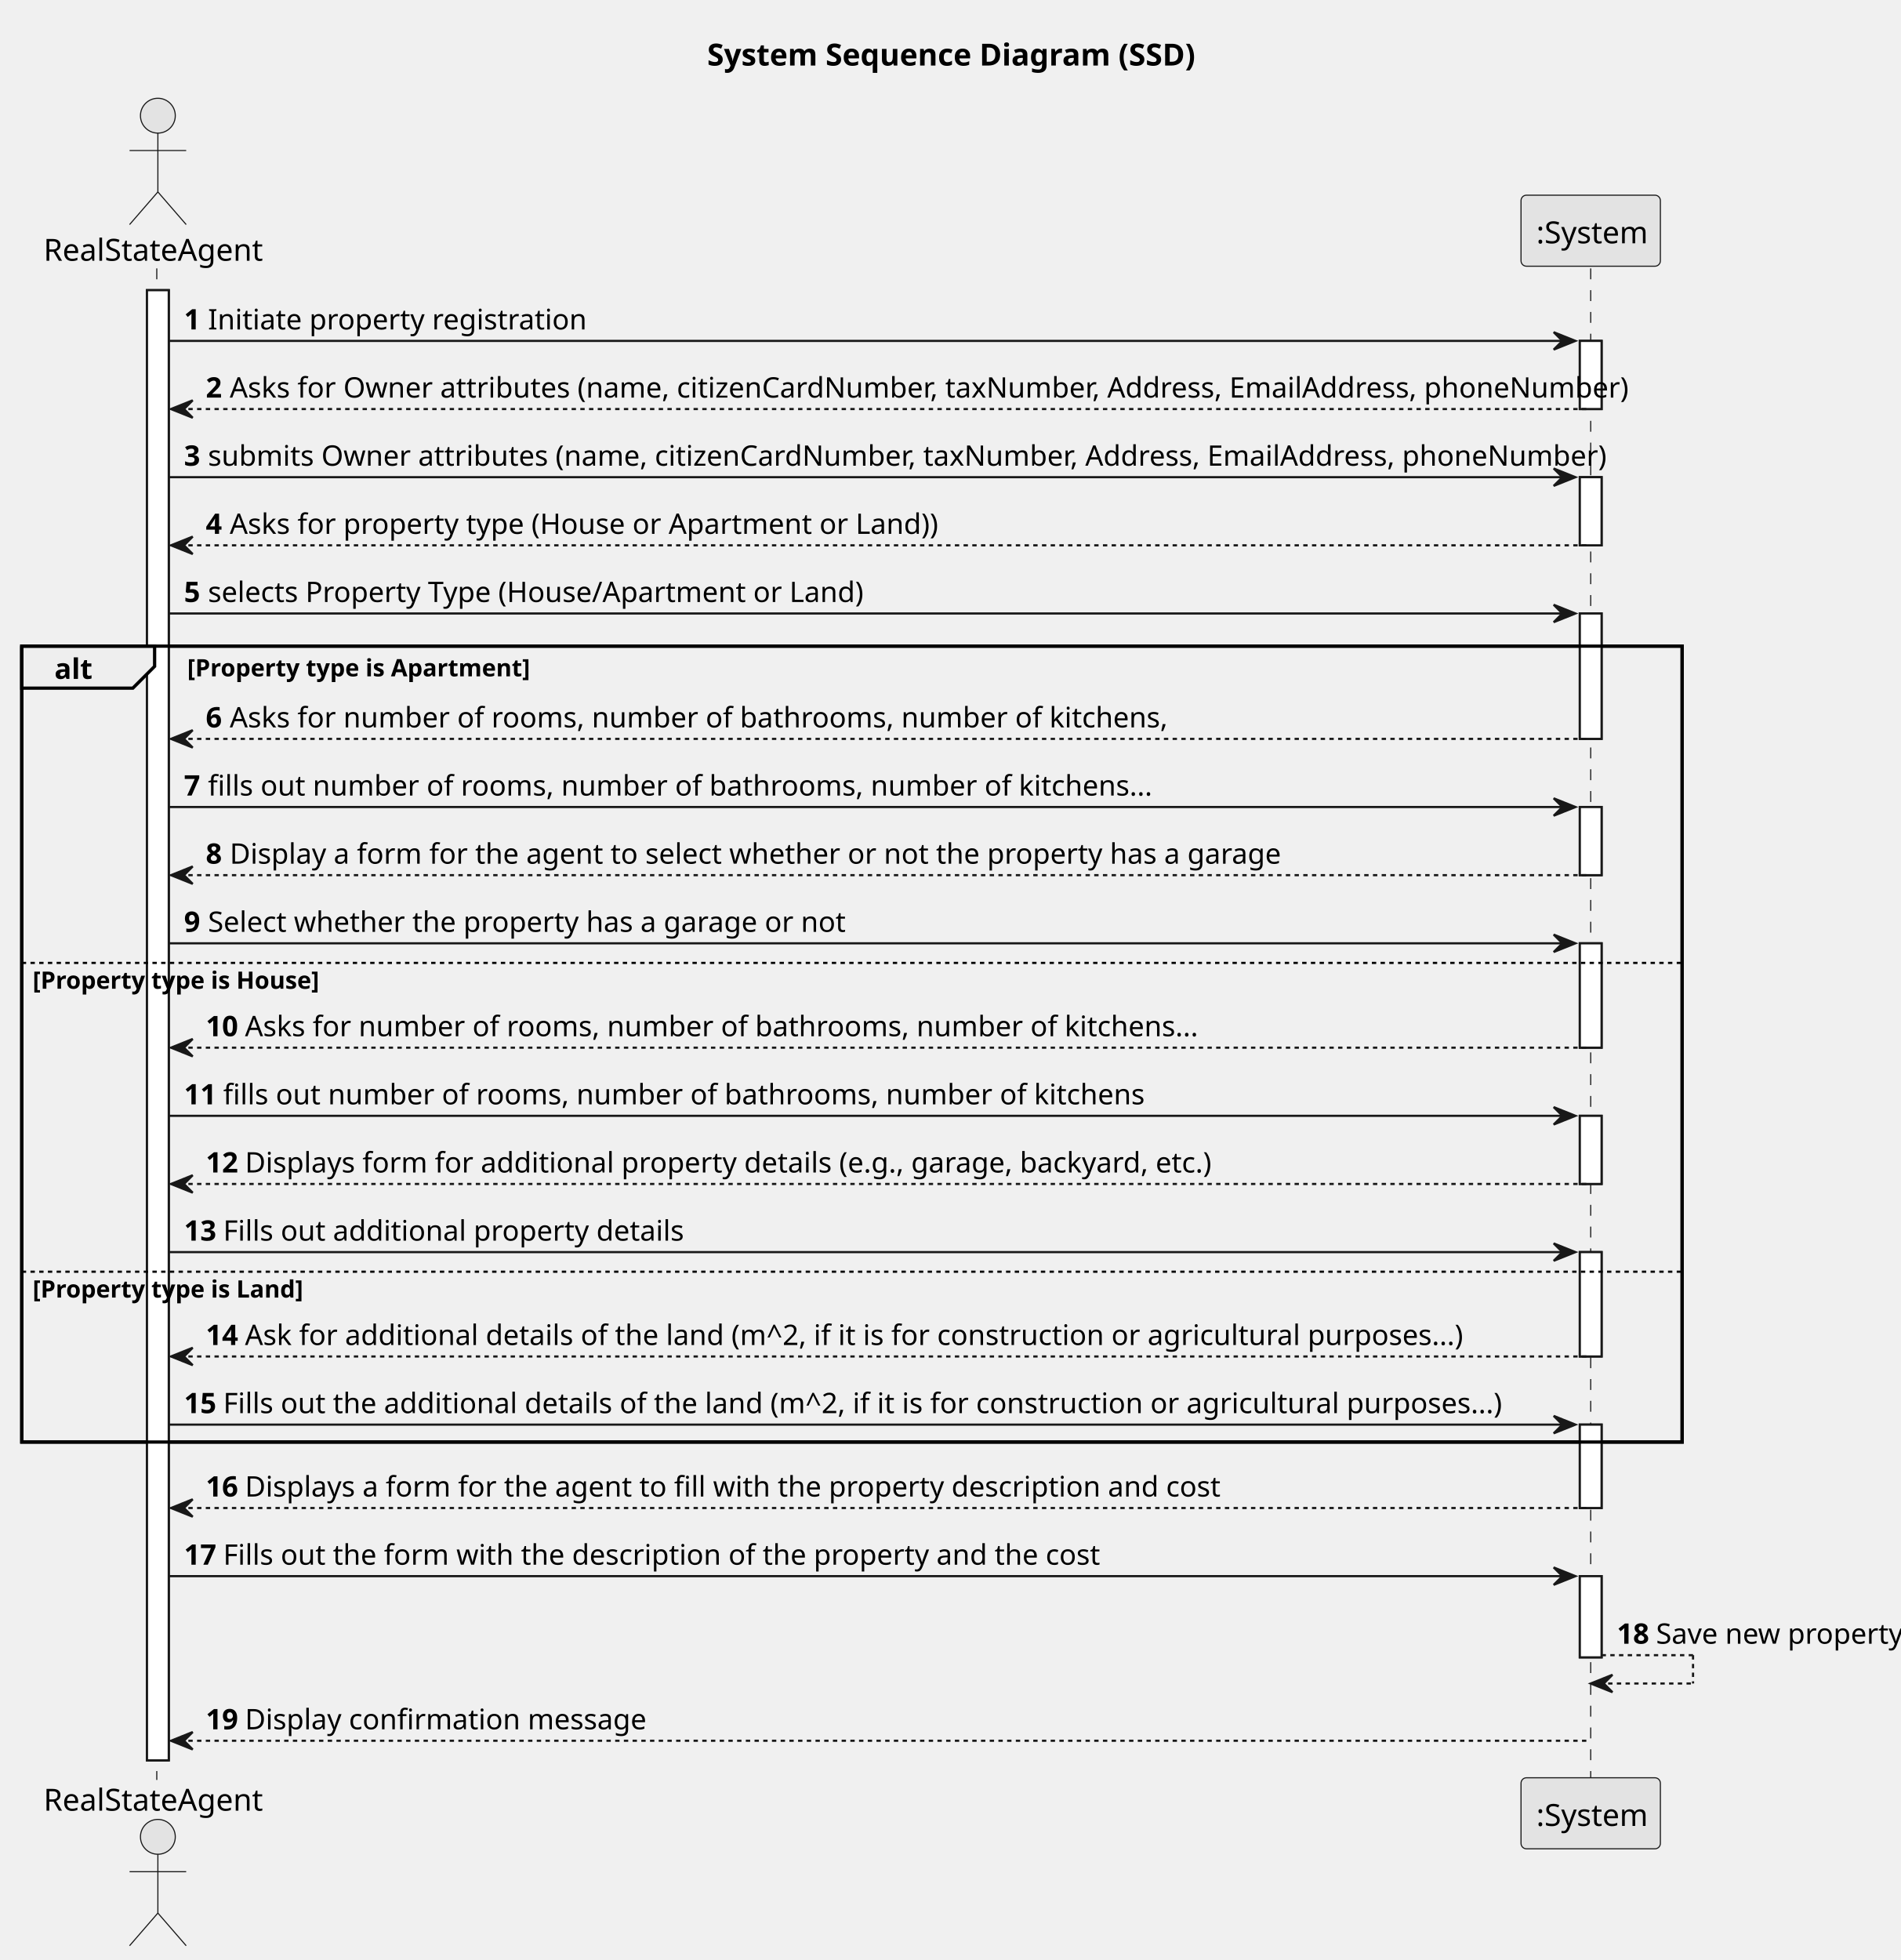
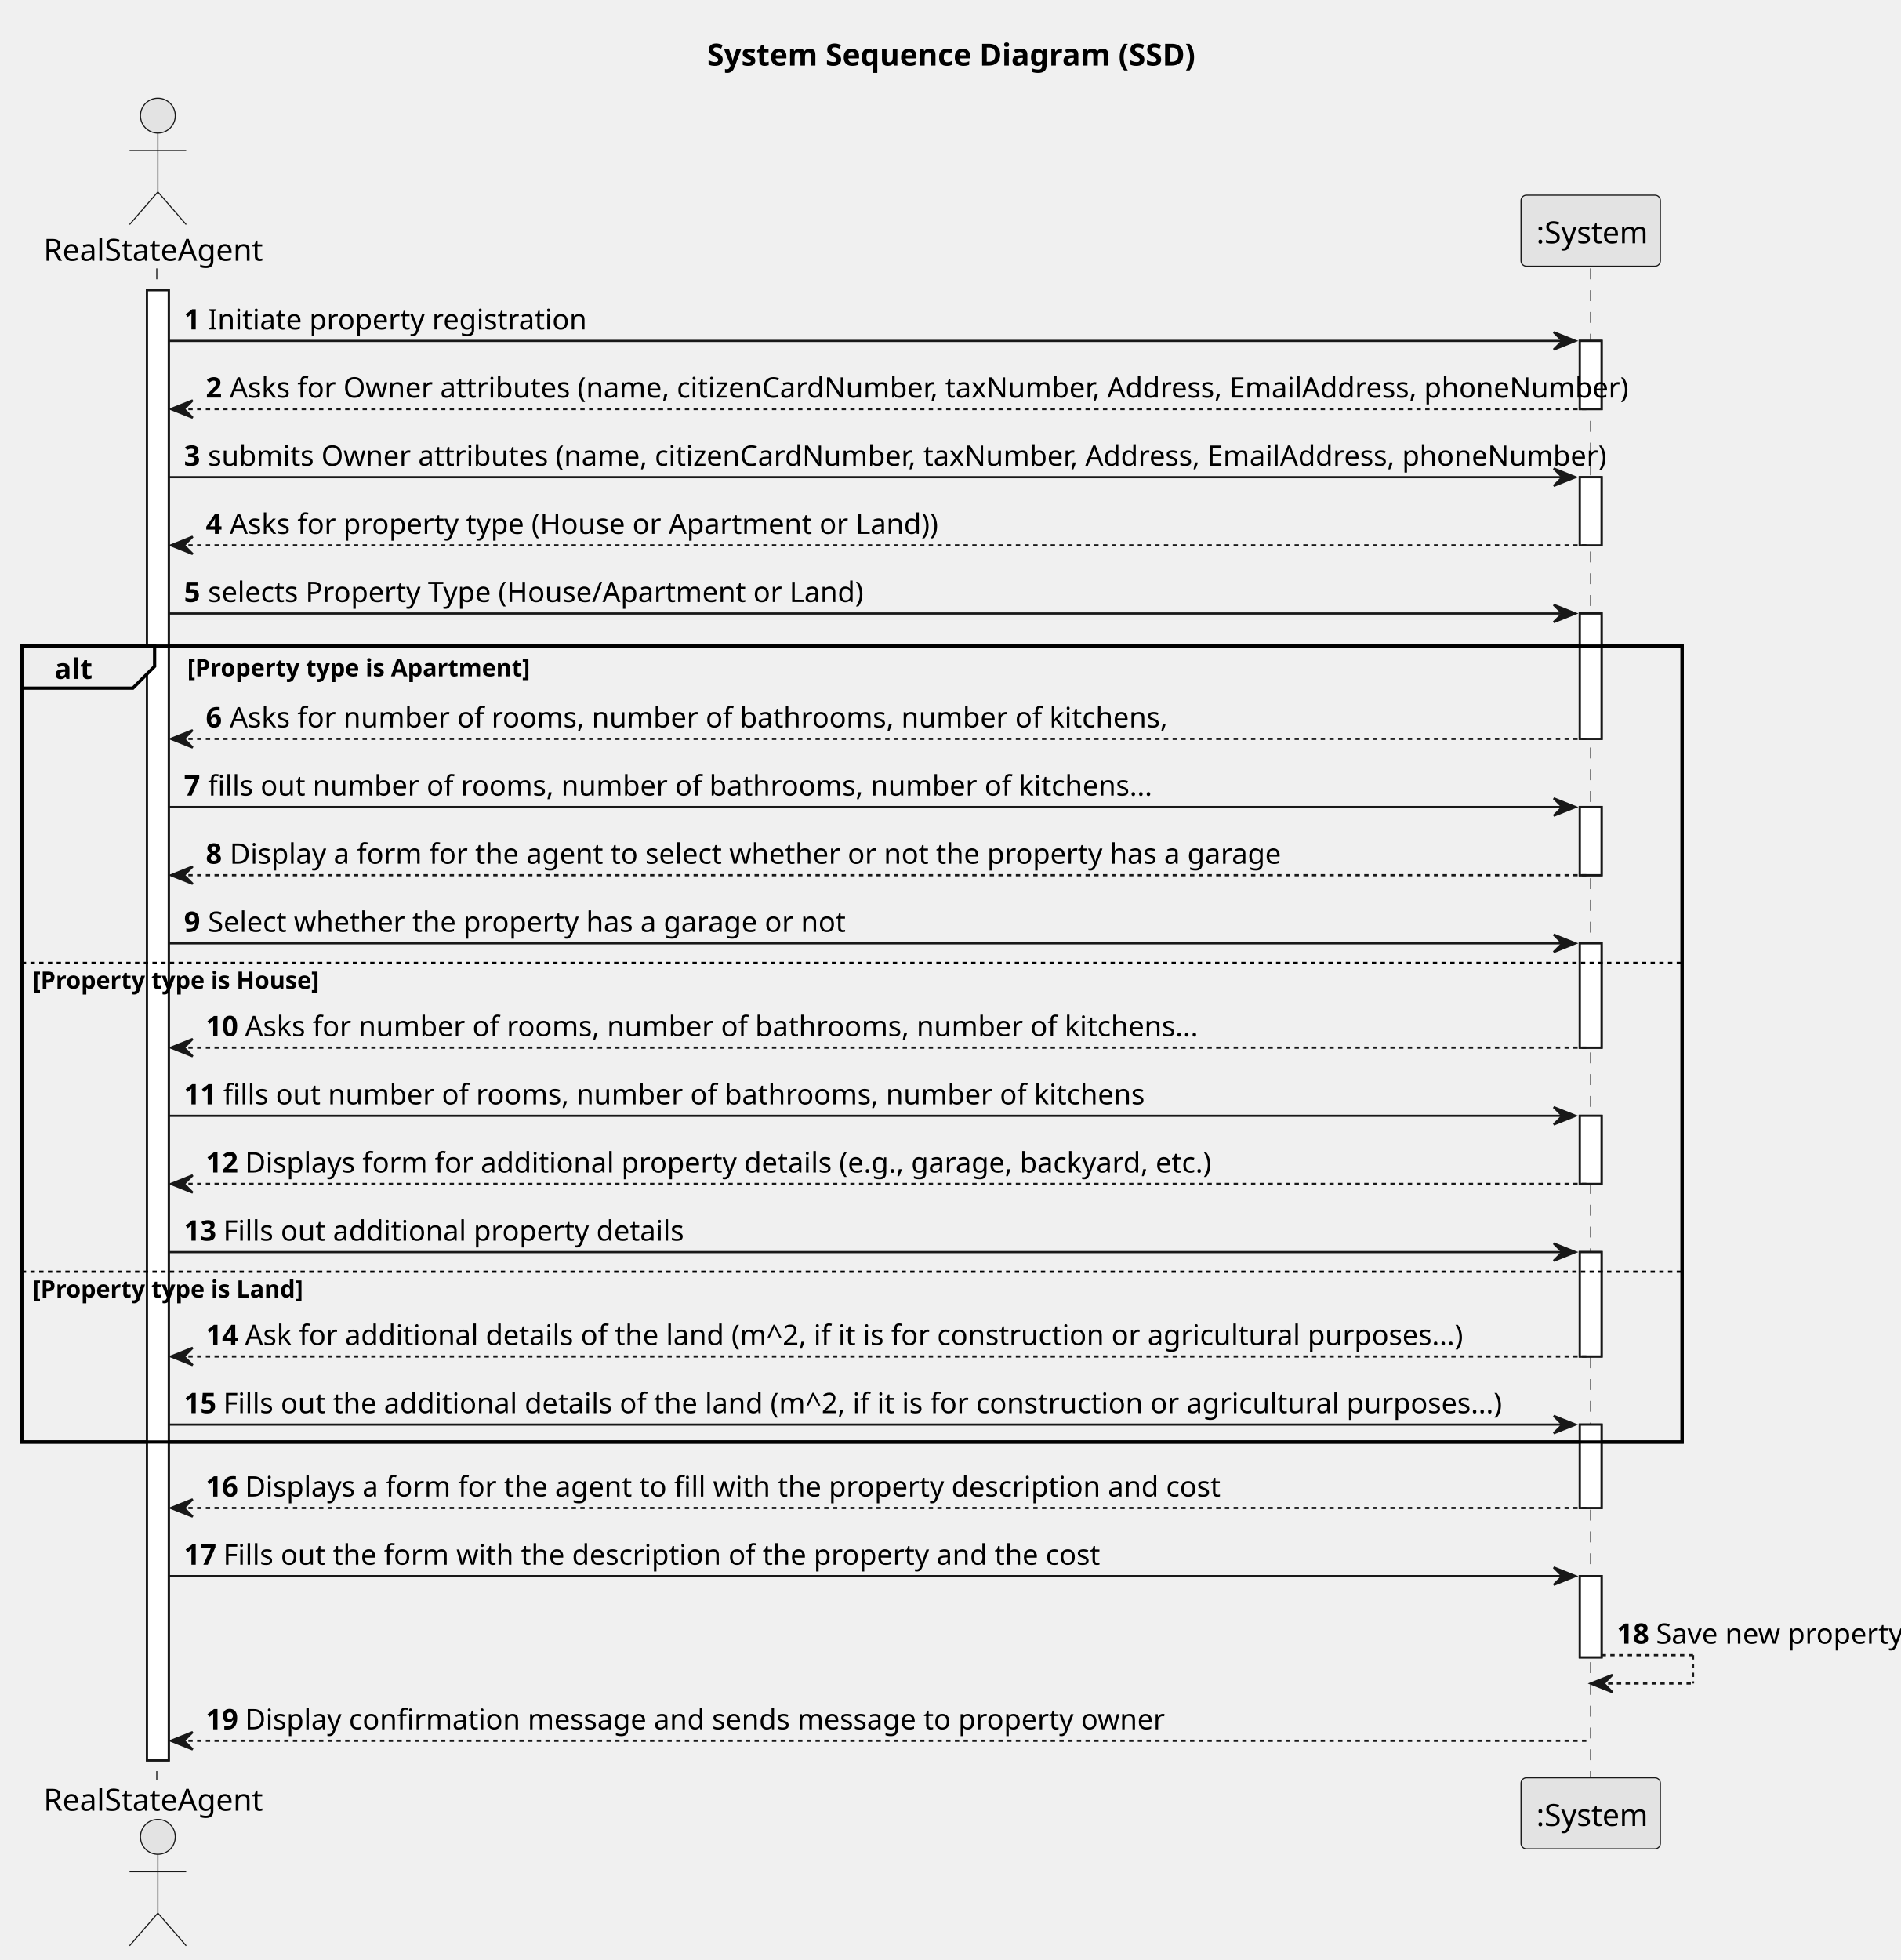
<svg xmlns="http://www.w3.org/2000/svg" contentStyleType="text/css" height="900px" preserveAspectRatio="none" style="width:873px;height:900px;background:#FFFFFF;" version="1.1" viewBox="0 0 873 900" width="873px" zoomAndPan="magnify">
  <defs />
  <g>
    <text fill="#000000" font-family="sans-serif" font-size="14" font-weight="bold" lengthAdjust="spacing" textLength="228" x="324.75" y="30.107">System Sequence Diagram (SSD)</text>
    <rect fill="#FFFFFF" height="675.082" style="stroke:#181818;stroke-width:1.0;" width="10" x="67.5" y="133.242" />
    <rect fill="#FFFFFF" height="31.291" style="stroke:#181818;stroke-width:1.0;" width="10" x="725.5" y="156.533" />
    <rect fill="#FFFFFF" height="31.291" style="stroke:#181818;stroke-width:1.0;" width="10" x="725.5" y="219.115" />
    <rect fill="#FFFFFF" height="57.582" style="stroke:#181818;stroke-width:1.0;" width="10" x="725.5" y="281.697" />
    <rect fill="#FFFFFF" height="31.291" style="stroke:#181818;stroke-width:1.0;" width="10" x="725.5" y="370.57" />
    <rect fill="#FFFFFF" height="47.922" style="stroke:#181818;stroke-width:1.0;" width="10" x="725.5" y="433.152" />
    <rect fill="#FFFFFF" height="31.291" style="stroke:#181818;stroke-width:1.0;" width="10" x="725.5" y="512.365" />
    <rect fill="#FFFFFF" height="47.922" style="stroke:#181818;stroke-width:1.0;" width="10" x="725.5" y="574.947" />
    <rect fill="#FFFFFF" height="38.291" style="stroke:#181818;stroke-width:1.0;" width="10" x="725.5" y="654.16" />
    <rect fill="#FFFFFF" height="37.291" style="stroke:#181818;stroke-width:1.0;" width="10" x="725.5" y="723.742" />
    <rect fill="none" height="365.463" style="stroke:#000000;stroke-width:1.5;" width="762.5" x="10" y="296.697" />
    <line style="stroke:#181818;stroke-width:0.5;stroke-dasharray:5.0,5.0;" x1="72" x2="72" y1="123.242" y2="817.324" />
    <line style="stroke:#181818;stroke-width:0.5;stroke-dasharray:5.0,5.0;" x1="730.5" x2="730.5" y1="123.242" y2="817.324" />
    <text fill="#000000" font-family="sans-serif" font-size="14" lengthAdjust="spacing" textLength="99" x="20" y="119.728">RealStateAgent</text>
    <ellipse cx="72.5" cy="53.121" fill="#E3E3E3" rx="8" ry="8" style="stroke:#181818;stroke-width:0.5;" />
    <path d="M72.5,61.121 L72.5,88.121 M59.5,69.121 L85.5,69.121 M72.5,88.121 L59.5,103.121 M72.5,88.121 L85.5,103.121 " fill="none" style="stroke:#181818;stroke-width:0.5;" />
    <text fill="#000000" font-family="sans-serif" font-size="14" lengthAdjust="spacing" textLength="99" x="20" y="831.432">RealStateAgent</text>
    <ellipse cx="72.5" cy="843.445" fill="#E3E3E3" rx="8" ry="8" style="stroke:#181818;stroke-width:0.5;" />
    <path d="M72.5,851.445 L72.5,878.445 M59.5,859.445 L85.5,859.445 M72.5,878.445 L59.5,893.445 M72.5,878.445 L85.5,893.445 " fill="none" style="stroke:#181818;stroke-width:0.5;" />
    <rect fill="#E3E3E3" height="32.621" rx="2.5" ry="2.5" style="stroke:#181818;stroke-width:0.5;" width="64" x="698.5" y="89.621" />
    <text fill="#000000" font-family="sans-serif" font-size="14" lengthAdjust="spacing" textLength="50" x="705.5" y="111.728">:System</text>
    <rect fill="#E3E3E3" height="32.621" rx="2.5" ry="2.5" style="stroke:#181818;stroke-width:0.5;" width="64" x="698.5" y="816.324" />
    <text fill="#000000" font-family="sans-serif" font-size="14" lengthAdjust="spacing" textLength="50" x="705.5" y="838.432">:System</text>
    <rect fill="#FFFFFF" height="675.082" style="stroke:#181818;stroke-width:1.0;" width="10" x="67.5" y="133.242" />
    <rect fill="#FFFFFF" height="31.291" style="stroke:#181818;stroke-width:1.0;" width="10" x="725.5" y="156.533" />
    <rect fill="#FFFFFF" height="31.291" style="stroke:#181818;stroke-width:1.0;" width="10" x="725.5" y="219.115" />
    <rect fill="#FFFFFF" height="57.582" style="stroke:#181818;stroke-width:1.0;" width="10" x="725.5" y="281.697" />
    <rect fill="#FFFFFF" height="31.291" style="stroke:#181818;stroke-width:1.0;" width="10" x="725.5" y="370.57" />
    <rect fill="#FFFFFF" height="47.922" style="stroke:#181818;stroke-width:1.0;" width="10" x="725.5" y="433.152" />
    <rect fill="#FFFFFF" height="31.291" style="stroke:#181818;stroke-width:1.0;" width="10" x="725.5" y="512.365" />
    <rect fill="#FFFFFF" height="47.922" style="stroke:#181818;stroke-width:1.0;" width="10" x="725.5" y="574.947" />
    <rect fill="#FFFFFF" height="38.291" style="stroke:#181818;stroke-width:1.0;" width="10" x="725.5" y="654.16" />
    <rect fill="#FFFFFF" height="37.291" style="stroke:#181818;stroke-width:1.0;" width="10" x="725.5" y="723.742" />
    <polygon fill="#181818" points="713.5,152.533,723.5,156.533,713.5,160.533,717.5,156.533" style="stroke:#181818;stroke-width:1.0;" />
    <line style="stroke:#181818;stroke-width:1.0;" x1="77.5" x2="719.5" y1="156.533" y2="156.533" />
    <text fill="#000000" font-family="sans-serif" font-size="13" font-weight="bold" lengthAdjust="spacing" textLength="7" x="84.5" y="151.27">1</text>
    <text fill="#000000" font-family="sans-serif" font-size="13" lengthAdjust="spacing" textLength="157" x="95.5" y="151.27">Initiate property registration</text>
    <polygon fill="#181818" points="88.5,183.824,78.5,187.824,88.5,191.824,84.5,187.824" style="stroke:#181818;stroke-width:1.0;" />
    <line style="stroke:#181818;stroke-width:1.0;stroke-dasharray:2.0,2.0;" x1="82.5" x2="729.5" y1="187.824" y2="187.824" />
    <text fill="#000000" font-family="sans-serif" font-size="13" font-weight="bold" lengthAdjust="spacing" textLength="7" x="94.5" y="182.561">2</text>
    <text fill="#000000" font-family="sans-serif" font-size="13" lengthAdjust="spacing" textLength="613" x="105.5" y="182.561">Asks for Owner attributes (name, citizenCardNumber, taxNumber, Address, EmailAddress, phoneNumber)</text>
    <polygon fill="#181818" points="713.5,215.115,723.5,219.115,713.5,223.115,717.5,219.115" style="stroke:#181818;stroke-width:1.0;" />
    <line style="stroke:#181818;stroke-width:1.0;" x1="77.5" x2="719.5" y1="219.115" y2="219.115" />
    <text fill="#000000" font-family="sans-serif" font-size="13" font-weight="bold" lengthAdjust="spacing" textLength="7" x="84.5" y="213.852">3</text>
    <text fill="#000000" font-family="sans-serif" font-size="13" lengthAdjust="spacing" textLength="611" x="95.5" y="213.852">submits Owner attributes (name, citizenCardNumber, taxNumber, Address, EmailAddress, phoneNumber)</text>
    <polygon fill="#181818" points="88.5,246.406,78.5,250.406,88.5,254.406,84.5,250.406" style="stroke:#181818;stroke-width:1.0;" />
    <line style="stroke:#181818;stroke-width:1.0;stroke-dasharray:2.0,2.0;" x1="82.5" x2="729.5" y1="250.406" y2="250.406" />
    <text fill="#000000" font-family="sans-serif" font-size="13" font-weight="bold" lengthAdjust="spacing" textLength="7" x="94.5" y="245.144">4</text>
    <text fill="#000000" font-family="sans-serif" font-size="13" lengthAdjust="spacing" textLength="307" x="105.5" y="245.144">Asks for property type (House or Apartment or Land))</text>
    <polygon fill="#181818" points="713.5,277.697,723.5,281.697,713.5,285.697,717.5,281.697" style="stroke:#181818;stroke-width:1.0;" />
    <line style="stroke:#181818;stroke-width:1.0;" x1="77.5" x2="719.5" y1="281.697" y2="281.697" />
    <text fill="#000000" font-family="sans-serif" font-size="13" font-weight="bold" lengthAdjust="spacing" textLength="7" x="84.5" y="276.435">5</text>
    <text fill="#000000" font-family="sans-serif" font-size="13" lengthAdjust="spacing" textLength="287" x="95.5" y="276.435">selects Property Type (House/Apartment or Land)</text>
    <path d="M10,296.697 L71,296.697 L71,305.988 L61,315.988 L10,315.988 L10,296.697 " fill="#EEEEEE" style="stroke:#000000;stroke-width:1.5;" />
    <rect fill="none" height="365.463" style="stroke:#000000;stroke-width:1.5;" width="762.5" x="10" y="296.697" />
    <text fill="#000000" font-family="sans-serif" font-size="13" font-weight="bold" lengthAdjust="spacing" textLength="16" x="25" y="311.726">alt</text>
    <text fill="#000000" font-family="sans-serif" font-size="11" font-weight="bold" lengthAdjust="spacing" textLength="158" x="86" y="310.567">[Property type is Apartment]</text>
    <polygon fill="#181818" points="88.5,335.279,78.5,339.279,88.5,343.279,84.5,339.279" style="stroke:#181818;stroke-width:1.0;" />
    <line style="stroke:#181818;stroke-width:1.0;stroke-dasharray:2.0,2.0;" x1="82.5" x2="729.5" y1="339.279" y2="339.279" />
    <text fill="#000000" font-family="sans-serif" font-size="13" font-weight="bold" lengthAdjust="spacing" textLength="7" x="94.5" y="334.017">6</text>
    <text fill="#000000" font-family="sans-serif" font-size="13" lengthAdjust="spacing" textLength="401" x="105.5" y="334.017">Asks for number of rooms, number of bathrooms, number of kitchens,</text>
    <polygon fill="#181818" points="713.5,366.57,723.5,370.57,713.5,374.57,717.5,370.57" style="stroke:#181818;stroke-width:1.0;" />
    <line style="stroke:#181818;stroke-width:1.0;" x1="77.5" x2="719.5" y1="370.57" y2="370.57" />
    <text fill="#000000" font-family="sans-serif" font-size="13" font-weight="bold" lengthAdjust="spacing" textLength="7" x="84.5" y="365.308">7</text>
    <text fill="#000000" font-family="sans-serif" font-size="13" lengthAdjust="spacing" textLength="402" x="95.5" y="365.308">fills out number of rooms, number of bathrooms, number of kitchens...</text>
    <polygon fill="#181818" points="88.5,397.861,78.5,401.861,88.5,405.861,84.5,401.861" style="stroke:#181818;stroke-width:1.0;" />
    <line style="stroke:#181818;stroke-width:1.0;stroke-dasharray:2.0,2.0;" x1="82.5" x2="729.5" y1="401.861" y2="401.861" />
    <text fill="#000000" font-family="sans-serif" font-size="13" font-weight="bold" lengthAdjust="spacing" textLength="7" x="94.5" y="396.599">8</text>
    <text fill="#000000" font-family="sans-serif" font-size="13" lengthAdjust="spacing" textLength="451" x="105.5" y="396.599">Display a form for the agent to select whether or not the property has a garage</text>
    <polygon fill="#181818" points="713.5,429.152,723.5,433.152,713.5,437.152,717.5,433.152" style="stroke:#181818;stroke-width:1.0;" />
    <line style="stroke:#181818;stroke-width:1.0;" x1="77.5" x2="719.5" y1="433.152" y2="433.152" />
    <text fill="#000000" font-family="sans-serif" font-size="13" font-weight="bold" lengthAdjust="spacing" textLength="7" x="84.5" y="427.89">9</text>
    <text fill="#000000" font-family="sans-serif" font-size="13" lengthAdjust="spacing" textLength="275" x="95.5" y="427.89">Select whether the property has a garage or not</text>
    <line style="stroke:#000000;stroke-width:1.0;stroke-dasharray:2.0,2.0;" x1="10" x2="772.5" y1="442.152" y2="442.152" />
    <text fill="#000000" font-family="sans-serif" font-size="11" font-weight="bold" lengthAdjust="spacing" textLength="134" x="15" y="454.022">[Property type is House]</text>
    <polygon fill="#181818" points="88.5,477.074,78.5,481.074,88.5,485.074,84.5,481.074" style="stroke:#181818;stroke-width:1.0;" />
    <line style="stroke:#181818;stroke-width:1.0;stroke-dasharray:2.0,2.0;" x1="82.5" x2="729.5" y1="481.074" y2="481.074" />
    <text fill="#000000" font-family="sans-serif" font-size="13" font-weight="bold" lengthAdjust="spacing" textLength="14" x="94.5" y="475.812">10</text>
    <text fill="#000000" font-family="sans-serif" font-size="13" lengthAdjust="spacing" textLength="409" x="112.5" y="475.812">Asks for number of rooms, number of bathrooms, number of kitchens...</text>
    <polygon fill="#181818" points="713.5,508.365,723.5,512.365,713.5,516.365,717.5,512.365" style="stroke:#181818;stroke-width:1.0;" />
    <line style="stroke:#181818;stroke-width:1.0;" x1="77.5" x2="719.5" y1="512.365" y2="512.365" />
    <text fill="#000000" font-family="sans-serif" font-size="13" font-weight="bold" lengthAdjust="spacing" textLength="14" x="84.5" y="507.103">11</text>
    <text fill="#000000" font-family="sans-serif" font-size="13" lengthAdjust="spacing" textLength="390" x="102.5" y="507.103">fills out number of rooms, number of bathrooms, number of kitchens</text>
    <polygon fill="#181818" points="88.5,539.656,78.5,543.656,88.5,547.656,84.5,543.656" style="stroke:#181818;stroke-width:1.0;" />
    <line style="stroke:#181818;stroke-width:1.0;stroke-dasharray:2.0,2.0;" x1="82.5" x2="729.5" y1="543.656" y2="543.656" />
    <text fill="#000000" font-family="sans-serif" font-size="13" font-weight="bold" lengthAdjust="spacing" textLength="14" x="94.5" y="538.394">12</text>
    <text fill="#000000" font-family="sans-serif" font-size="13" lengthAdjust="spacing" textLength="421" x="112.5" y="538.394">Displays form for additional property details (e.g., garage, backyard, etc.)</text>
    <polygon fill="#181818" points="713.5,570.947,723.5,574.947,713.5,578.947,717.5,574.947" style="stroke:#181818;stroke-width:1.0;" />
    <line style="stroke:#181818;stroke-width:1.0;" x1="77.5" x2="719.5" y1="574.947" y2="574.947" />
    <text fill="#000000" font-family="sans-serif" font-size="13" font-weight="bold" lengthAdjust="spacing" textLength="14" x="84.5" y="569.685">13</text>
    <text fill="#000000" font-family="sans-serif" font-size="13" lengthAdjust="spacing" textLength="198" x="102.5" y="569.685">Fills out additional property details</text>
    <line style="stroke:#000000;stroke-width:1.0;stroke-dasharray:2.0,2.0;" x1="10" x2="772.5" y1="583.947" y2="583.947" />
    <text fill="#000000" font-family="sans-serif" font-size="11" font-weight="bold" lengthAdjust="spacing" textLength="126" x="15" y="595.817">[Property type is Land]</text>
    <polygon fill="#181818" points="88.5,618.869,78.5,622.869,88.5,626.869,84.5,622.869" style="stroke:#181818;stroke-width:1.0;" />
    <line style="stroke:#181818;stroke-width:1.0;stroke-dasharray:2.0,2.0;" x1="82.5" x2="729.5" y1="622.869" y2="622.869" />
    <text fill="#000000" font-family="sans-serif" font-size="13" font-weight="bold" lengthAdjust="spacing" textLength="14" x="94.5" y="617.606">14</text>
    <text fill="#000000" font-family="sans-serif" font-size="13" lengthAdjust="spacing" textLength="524" x="112.5" y="617.606">Ask for additional details of the land (m^2, if it is for construction or agricultural purposes...)</text>
    <polygon fill="#181818" points="713.5,650.16,723.5,654.16,713.5,658.16,717.5,654.16" style="stroke:#181818;stroke-width:1.0;" />
    <line style="stroke:#181818;stroke-width:1.0;" x1="77.5" x2="719.5" y1="654.16" y2="654.16" />
    <text fill="#000000" font-family="sans-serif" font-size="13" font-weight="bold" lengthAdjust="spacing" textLength="14" x="84.5" y="648.898">15</text>
    <text fill="#000000" font-family="sans-serif" font-size="13" lengthAdjust="spacing" textLength="551" x="102.5" y="648.898">Fills out the additional details of the land (m^2, if it is for construction or agricultural purposes...)</text>
    <polygon fill="#181818" points="88.5,688.451,78.5,692.451,88.5,696.451,84.5,692.451" style="stroke:#181818;stroke-width:1.0;" />
    <line style="stroke:#181818;stroke-width:1.0;stroke-dasharray:2.0,2.0;" x1="82.5" x2="729.5" y1="692.451" y2="692.451" />
    <text fill="#000000" font-family="sans-serif" font-size="13" font-weight="bold" lengthAdjust="spacing" textLength="14" x="94.5" y="687.188">16</text>
    <text fill="#000000" font-family="sans-serif" font-size="13" lengthAdjust="spacing" textLength="418" x="112.5" y="687.188">Displays a form for the agent to fill with the property description and cost</text>
    <polygon fill="#181818" points="713.5,719.742,723.5,723.742,713.5,727.742,717.5,723.742" style="stroke:#181818;stroke-width:1.0;" />
    <line style="stroke:#181818;stroke-width:1.0;" x1="77.5" x2="719.5" y1="723.742" y2="723.742" />
    <text fill="#000000" font-family="sans-serif" font-size="13" font-weight="bold" lengthAdjust="spacing" textLength="14" x="84.5" y="718.48">17</text>
    <text fill="#000000" font-family="sans-serif" font-size="13" lengthAdjust="spacing" textLength="376" x="102.5" y="718.48">Fills out the form with the description of the property and the cost</text>
    <line style="stroke:#181818;stroke-width:1.0;stroke-dasharray:2.0,2.0;" x1="735.5" x2="777.5" y1="760.033" y2="760.033" />
    <line style="stroke:#181818;stroke-width:1.0;stroke-dasharray:2.0,2.0;" x1="777.5" x2="777.5" y1="760.033" y2="773.033" />
    <line style="stroke:#181818;stroke-width:1.0;stroke-dasharray:2.0,2.0;" x1="730.5" x2="777.5" y1="773.033" y2="773.033" />
    <polygon fill="#181818" points="740.5,769.033,730.5,773.033,740.5,777.033,736.5,773.033" style="stroke:#181818;stroke-width:1.0;" />
    <text fill="#000000" font-family="sans-serif" font-size="13" font-weight="bold" lengthAdjust="spacing" textLength="14" x="742.5" y="754.77">18</text>
    <text fill="#000000" font-family="sans-serif" font-size="13" lengthAdjust="spacing" textLength="106" x="760.5" y="754.77">Save new property</text>
    <polygon fill="#181818" points="88.5,795.324,78.5,799.324,88.5,803.324,84.5,799.324" style="stroke:#181818;stroke-width:1.0;" />
    <line style="stroke:#181818;stroke-width:1.0;stroke-dasharray:2.0,2.0;" x1="82.5" x2="729.5" y1="799.324" y2="799.324" />
    <text fill="#000000" font-family="sans-serif" font-size="13" font-weight="bold" lengthAdjust="spacing" textLength="14" x="94.5" y="794.062">19</text>
-     <text fill="#000000" font-family="sans-serif" font-size="13" lengthAdjust="spacing" textLength="174" x="112.5" y="794.062">Display confirmation message</text>
+     <text fill="#000000" font-family="sans-serif" font-size="13" lengthAdjust="spacing" textLength="399" x="112.5" y="794.062">Display confirmation message and sends message to property owner</text>
  </g>
</svg>
